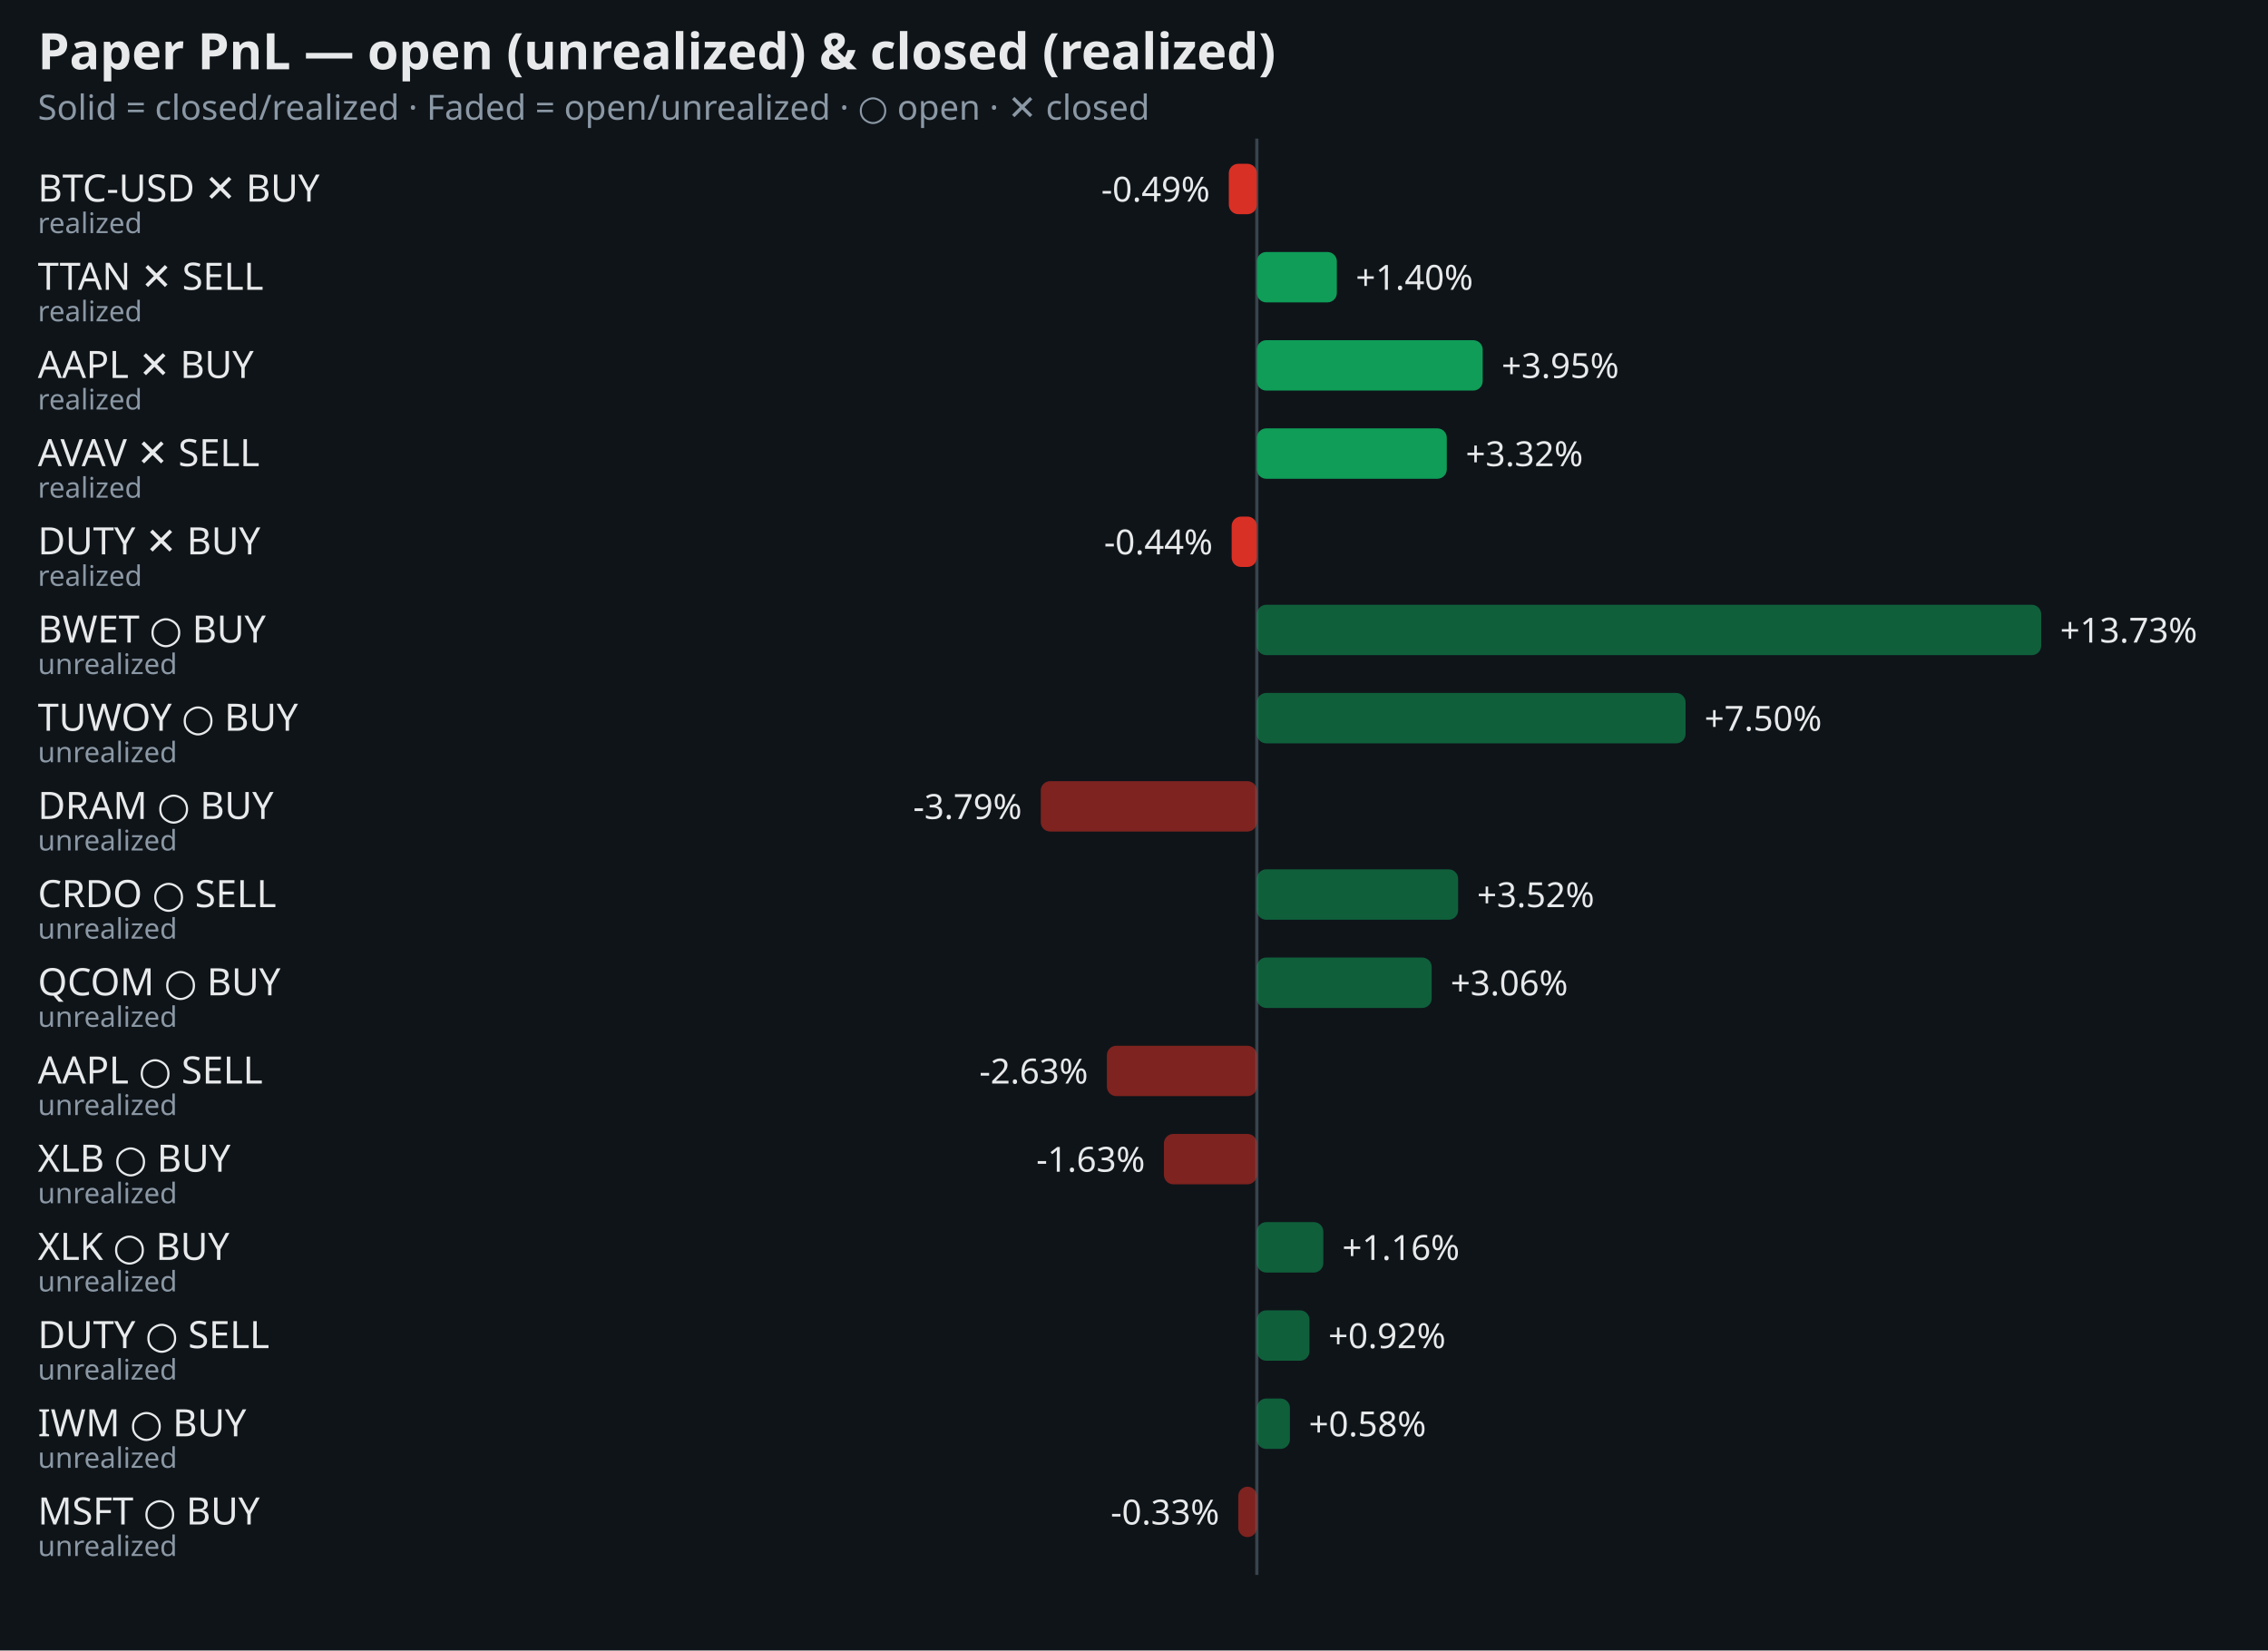
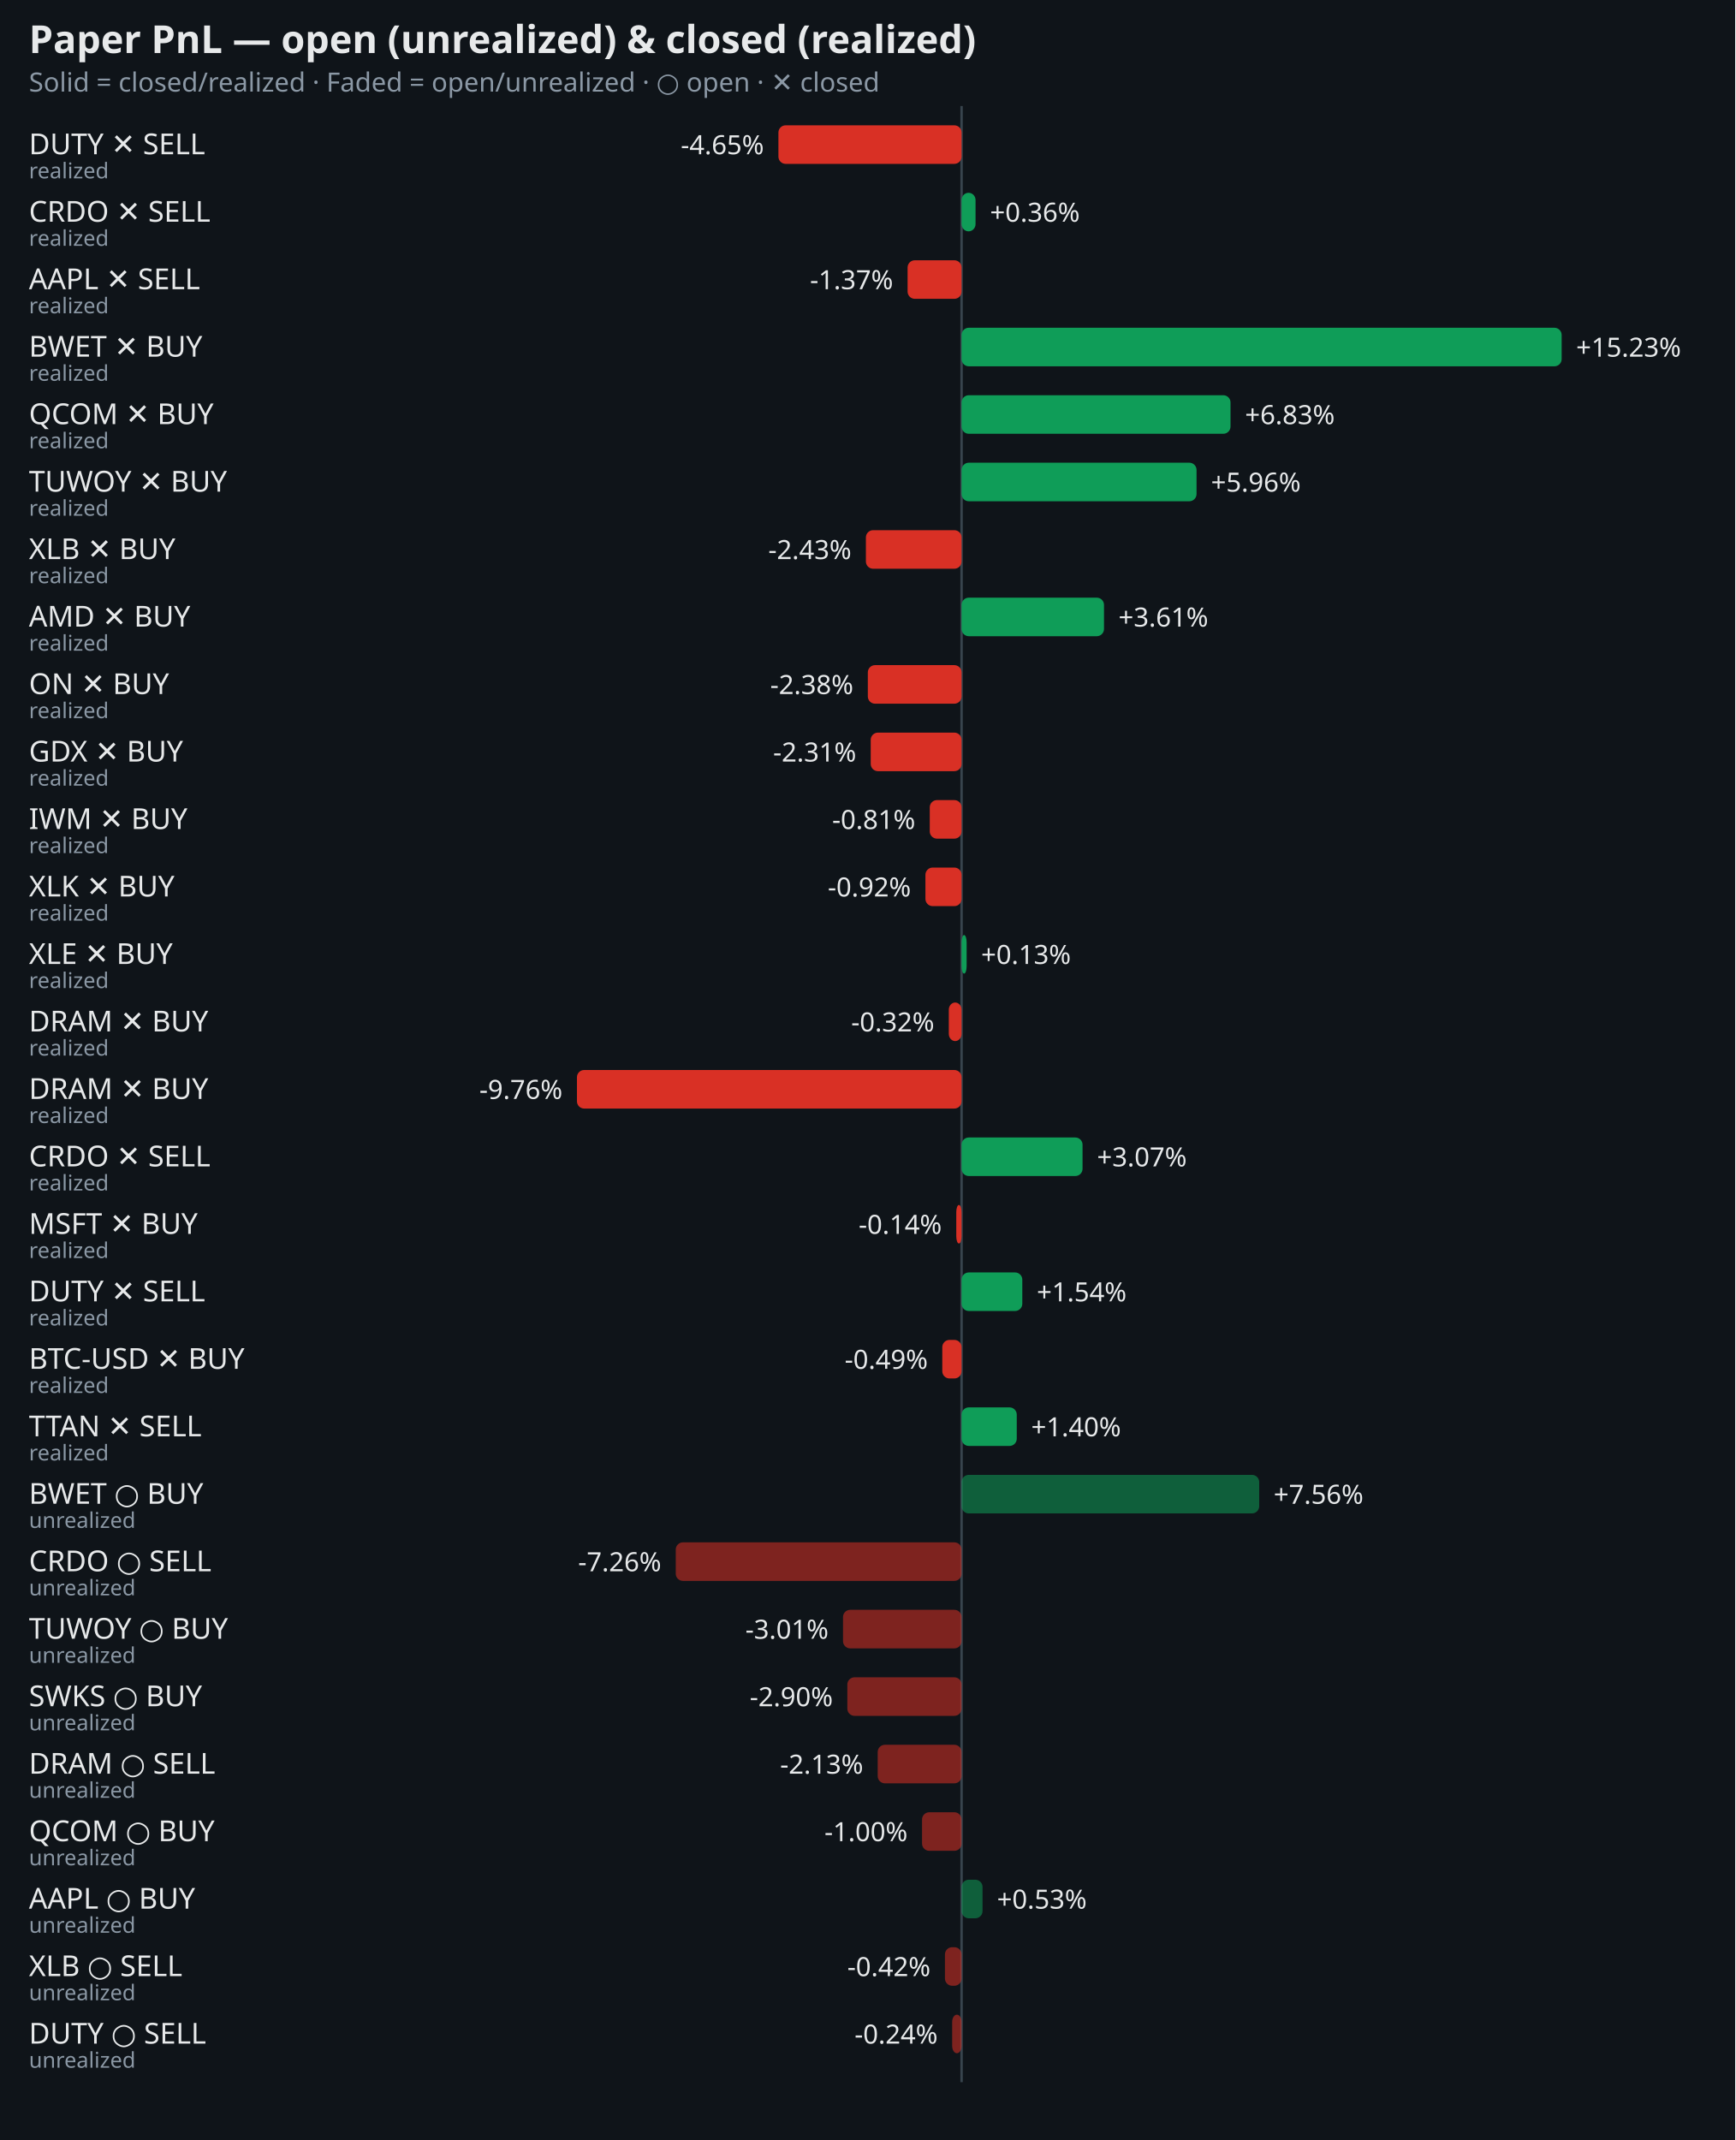
- <svg xmlns="http://www.w3.org/2000/svg" width="720" height="524" viewBox="0 0 720 524">
-   <rect width="720" height="524" fill="#0f1419" />
+ <svg xmlns="http://www.w3.org/2000/svg" width="720" height="888" viewBox="0 0 720 888">
+   <rect width="720" height="888" fill="#0f1419" />
  <text x="12" y="22" fill="#e7e9ea" font-family="ui-sans-serif,system-ui,sans-serif" font-size="16" font-weight="600">Paper PnL — open (unrealized) &amp; closed (realized)</text>
  <text x="12" y="38" fill="#8b98a5" font-family="ui-sans-serif,system-ui,sans-serif" font-size="11">Solid = closed/realized · Faded = open/unrealized · ○ open · ✕ closed</text>
-   <line x1="399" y1="44" x2="399" y2="500" stroke="#38444d" stroke-width="1" />
-   <text x="12" y="64" fill="#e7e9ea" font-family="ui-sans-serif,system-ui,sans-serif" font-size="12">BTC-USD ✕ BUY</text>
+   <line x1="399" y1="44" x2="399" y2="864" stroke="#38444d" stroke-width="1" />
+   <text x="12" y="64" fill="#e7e9ea" font-family="ui-sans-serif,system-ui,sans-serif" font-size="12">DUTY ✕ SELL</text>
  <text x="12" y="74" fill="#8b98a5" font-family="ui-sans-serif,system-ui,sans-serif" font-size="9">realized</text>
-   <rect x="390.1" y="52" width="8.9" height="16" rx="3" fill="#d93025" opacity="1" />
-   <text x="384.1" y="64" text-anchor="end" fill="#e7e9ea" font-family="ui-sans-serif,system-ui,sans-serif" font-size="11">-0.49%</text>
-   <text x="12" y="92" fill="#e7e9ea" font-family="ui-sans-serif,system-ui,sans-serif" font-size="12">TTAN ✕ SELL</text>
+   <rect x="323.0" y="52" width="76.0" height="16" rx="3" fill="#d93025" opacity="1" />
+   <text x="317.0" y="64" text-anchor="end" fill="#e7e9ea" font-family="ui-sans-serif,system-ui,sans-serif" font-size="11">-4.65%</text>
+   <text x="12" y="92" fill="#e7e9ea" font-family="ui-sans-serif,system-ui,sans-serif" font-size="12">CRDO ✕ SELL</text>
  <text x="12" y="102" fill="#8b98a5" font-family="ui-sans-serif,system-ui,sans-serif" font-size="9">realized</text>
-   <rect x="399.0" y="80" width="25.4" height="16" rx="3" fill="#0f9d58" opacity="1" />
-   <text x="430.4" y="92" text-anchor="start" fill="#e7e9ea" font-family="ui-sans-serif,system-ui,sans-serif" font-size="11">+1.40%</text>
-   <text x="12" y="120" fill="#e7e9ea" font-family="ui-sans-serif,system-ui,sans-serif" font-size="12">AAPL ✕ BUY</text>
+   <rect x="399.0" y="80" width="5.8" height="16" rx="3" fill="#0f9d58" opacity="1" />
+   <text x="410.8" y="92" text-anchor="start" fill="#e7e9ea" font-family="ui-sans-serif,system-ui,sans-serif" font-size="11">+0.36%</text>
+   <text x="12" y="120" fill="#e7e9ea" font-family="ui-sans-serif,system-ui,sans-serif" font-size="12">AAPL ✕ SELL</text>
  <text x="12" y="130" fill="#8b98a5" font-family="ui-sans-serif,system-ui,sans-serif" font-size="9">realized</text>
-   <rect x="399.0" y="108" width="71.7" height="16" rx="3" fill="#0f9d58" opacity="1" />
-   <text x="476.7" y="120" text-anchor="start" fill="#e7e9ea" font-family="ui-sans-serif,system-ui,sans-serif" font-size="11">+3.95%</text>
-   <text x="12" y="148" fill="#e7e9ea" font-family="ui-sans-serif,system-ui,sans-serif" font-size="12">AVAV ✕ SELL</text>
+   <rect x="376.6" y="108" width="22.4" height="16" rx="3" fill="#d93025" opacity="1" />
+   <text x="370.6" y="120" text-anchor="end" fill="#e7e9ea" font-family="ui-sans-serif,system-ui,sans-serif" font-size="11">-1.37%</text>
+   <text x="12" y="148" fill="#e7e9ea" font-family="ui-sans-serif,system-ui,sans-serif" font-size="12">BWET ✕ BUY</text>
  <text x="12" y="158" fill="#8b98a5" font-family="ui-sans-serif,system-ui,sans-serif" font-size="9">realized</text>
-   <rect x="399.0" y="136" width="60.3" height="16" rx="3" fill="#0f9d58" opacity="1" />
-   <text x="465.3" y="148" text-anchor="start" fill="#e7e9ea" font-family="ui-sans-serif,system-ui,sans-serif" font-size="11">+3.32%</text>
-   <text x="12" y="176" fill="#e7e9ea" font-family="ui-sans-serif,system-ui,sans-serif" font-size="12">DUTY ✕ BUY</text>
+   <rect x="399.0" y="136" width="249.0" height="16" rx="3" fill="#0f9d58" opacity="1" />
+   <text x="654.0" y="148" text-anchor="start" fill="#e7e9ea" font-family="ui-sans-serif,system-ui,sans-serif" font-size="11">+15.23%</text>
+   <text x="12" y="176" fill="#e7e9ea" font-family="ui-sans-serif,system-ui,sans-serif" font-size="12">QCOM ✕ BUY</text>
  <text x="12" y="186" fill="#8b98a5" font-family="ui-sans-serif,system-ui,sans-serif" font-size="9">realized</text>
-   <rect x="391.0" y="164" width="8.0" height="16" rx="3" fill="#d93025" opacity="1" />
-   <text x="385.0" y="176" text-anchor="end" fill="#e7e9ea" font-family="ui-sans-serif,system-ui,sans-serif" font-size="11">-0.44%</text>
-   <text x="12" y="204" fill="#e7e9ea" font-family="ui-sans-serif,system-ui,sans-serif" font-size="12">BWET ○ BUY</text>
-   <text x="12" y="214" fill="#8b98a5" font-family="ui-sans-serif,system-ui,sans-serif" font-size="9">unrealized</text>
-   <rect x="399.0" y="192" width="249.0" height="16" rx="3" fill="#0f9d58" opacity="0.55" />
-   <text x="654.0" y="204" text-anchor="start" fill="#e7e9ea" font-family="ui-sans-serif,system-ui,sans-serif" font-size="11">+13.73%</text>
-   <text x="12" y="232" fill="#e7e9ea" font-family="ui-sans-serif,system-ui,sans-serif" font-size="12">TUWOY ○ BUY</text>
-   <text x="12" y="242" fill="#8b98a5" font-family="ui-sans-serif,system-ui,sans-serif" font-size="9">unrealized</text>
-   <rect x="399.0" y="220" width="136.1" height="16" rx="3" fill="#0f9d58" opacity="0.55" />
-   <text x="541.1" y="232" text-anchor="start" fill="#e7e9ea" font-family="ui-sans-serif,system-ui,sans-serif" font-size="11">+7.50%</text>
-   <text x="12" y="260" fill="#e7e9ea" font-family="ui-sans-serif,system-ui,sans-serif" font-size="12">DRAM ○ BUY</text>
-   <text x="12" y="270" fill="#8b98a5" font-family="ui-sans-serif,system-ui,sans-serif" font-size="9">unrealized</text>
-   <rect x="330.4" y="248" width="68.6" height="16" rx="3" fill="#d93025" opacity="0.55" />
-   <text x="324.4" y="260" text-anchor="end" fill="#e7e9ea" font-family="ui-sans-serif,system-ui,sans-serif" font-size="11">-3.79%</text>
-   <text x="12" y="288" fill="#e7e9ea" font-family="ui-sans-serif,system-ui,sans-serif" font-size="12">CRDO ○ SELL</text>
-   <text x="12" y="298" fill="#8b98a5" font-family="ui-sans-serif,system-ui,sans-serif" font-size="9">unrealized</text>
-   <rect x="399.0" y="276" width="63.9" height="16" rx="3" fill="#0f9d58" opacity="0.55" />
-   <text x="468.9" y="288" text-anchor="start" fill="#e7e9ea" font-family="ui-sans-serif,system-ui,sans-serif" font-size="11">+3.52%</text>
-   <text x="12" y="316" fill="#e7e9ea" font-family="ui-sans-serif,system-ui,sans-serif" font-size="12">QCOM ○ BUY</text>
-   <text x="12" y="326" fill="#8b98a5" font-family="ui-sans-serif,system-ui,sans-serif" font-size="9">unrealized</text>
-   <rect x="399.0" y="304" width="55.5" height="16" rx="3" fill="#0f9d58" opacity="0.55" />
-   <text x="460.5" y="316" text-anchor="start" fill="#e7e9ea" font-family="ui-sans-serif,system-ui,sans-serif" font-size="11">+3.06%</text>
-   <text x="12" y="344" fill="#e7e9ea" font-family="ui-sans-serif,system-ui,sans-serif" font-size="12">AAPL ○ SELL</text>
-   <text x="12" y="354" fill="#8b98a5" font-family="ui-sans-serif,system-ui,sans-serif" font-size="9">unrealized</text>
-   <rect x="351.4" y="332" width="47.6" height="16" rx="3" fill="#d93025" opacity="0.55" />
-   <text x="345.4" y="344" text-anchor="end" fill="#e7e9ea" font-family="ui-sans-serif,system-ui,sans-serif" font-size="11">-2.63%</text>
-   <text x="12" y="372" fill="#e7e9ea" font-family="ui-sans-serif,system-ui,sans-serif" font-size="12">XLB ○ BUY</text>
-   <text x="12" y="382" fill="#8b98a5" font-family="ui-sans-serif,system-ui,sans-serif" font-size="9">unrealized</text>
-   <rect x="369.5" y="360" width="29.5" height="16" rx="3" fill="#d93025" opacity="0.55" />
-   <text x="363.5" y="372" text-anchor="end" fill="#e7e9ea" font-family="ui-sans-serif,system-ui,sans-serif" font-size="11">-1.63%</text>
-   <text x="12" y="400" fill="#e7e9ea" font-family="ui-sans-serif,system-ui,sans-serif" font-size="12">XLK ○ BUY</text>
-   <text x="12" y="410" fill="#8b98a5" font-family="ui-sans-serif,system-ui,sans-serif" font-size="9">unrealized</text>
-   <rect x="399.0" y="388" width="21.1" height="16" rx="3" fill="#0f9d58" opacity="0.55" />
-   <text x="426.1" y="400" text-anchor="start" fill="#e7e9ea" font-family="ui-sans-serif,system-ui,sans-serif" font-size="11">+1.16%</text>
-   <text x="12" y="428" fill="#e7e9ea" font-family="ui-sans-serif,system-ui,sans-serif" font-size="12">DUTY ○ SELL</text>
-   <text x="12" y="438" fill="#8b98a5" font-family="ui-sans-serif,system-ui,sans-serif" font-size="9">unrealized</text>
-   <rect x="399.0" y="416" width="16.7" height="16" rx="3" fill="#0f9d58" opacity="0.55" />
-   <text x="421.7" y="428" text-anchor="start" fill="#e7e9ea" font-family="ui-sans-serif,system-ui,sans-serif" font-size="11">+0.92%</text>
-   <text x="12" y="456" fill="#e7e9ea" font-family="ui-sans-serif,system-ui,sans-serif" font-size="12">IWM ○ BUY</text>
-   <text x="12" y="466" fill="#8b98a5" font-family="ui-sans-serif,system-ui,sans-serif" font-size="9">unrealized</text>
-   <rect x="399.0" y="444" width="10.5" height="16" rx="3" fill="#0f9d58" opacity="0.55" />
-   <text x="415.5" y="456" text-anchor="start" fill="#e7e9ea" font-family="ui-sans-serif,system-ui,sans-serif" font-size="11">+0.58%</text>
-   <text x="12" y="484" fill="#e7e9ea" font-family="ui-sans-serif,system-ui,sans-serif" font-size="12">MSFT ○ BUY</text>
-   <text x="12" y="494" fill="#8b98a5" font-family="ui-sans-serif,system-ui,sans-serif" font-size="9">unrealized</text>
-   <rect x="393.1" y="472" width="5.9" height="16" rx="3" fill="#d93025" opacity="0.55" />
-   <text x="387.1" y="484" text-anchor="end" fill="#e7e9ea" font-family="ui-sans-serif,system-ui,sans-serif" font-size="11">-0.33%</text>
+   <rect x="399.0" y="164" width="111.6" height="16" rx="3" fill="#0f9d58" opacity="1" />
+   <text x="516.6" y="176" text-anchor="start" fill="#e7e9ea" font-family="ui-sans-serif,system-ui,sans-serif" font-size="11">+6.83%</text>
+   <text x="12" y="204" fill="#e7e9ea" font-family="ui-sans-serif,system-ui,sans-serif" font-size="12">TUWOY ✕ BUY</text>
+   <text x="12" y="214" fill="#8b98a5" font-family="ui-sans-serif,system-ui,sans-serif" font-size="9">realized</text>
+   <rect x="399.0" y="192" width="97.5" height="16" rx="3" fill="#0f9d58" opacity="1" />
+   <text x="502.5" y="204" text-anchor="start" fill="#e7e9ea" font-family="ui-sans-serif,system-ui,sans-serif" font-size="11">+5.96%</text>
+   <text x="12" y="232" fill="#e7e9ea" font-family="ui-sans-serif,system-ui,sans-serif" font-size="12">XLB ✕ BUY</text>
+   <text x="12" y="242" fill="#8b98a5" font-family="ui-sans-serif,system-ui,sans-serif" font-size="9">realized</text>
+   <rect x="359.3" y="220" width="39.7" height="16" rx="3" fill="#d93025" opacity="1" />
+   <text x="353.3" y="232" text-anchor="end" fill="#e7e9ea" font-family="ui-sans-serif,system-ui,sans-serif" font-size="11">-2.43%</text>
+   <text x="12" y="260" fill="#e7e9ea" font-family="ui-sans-serif,system-ui,sans-serif" font-size="12">AMD ✕ BUY</text>
+   <text x="12" y="270" fill="#8b98a5" font-family="ui-sans-serif,system-ui,sans-serif" font-size="9">realized</text>
+   <rect x="399.0" y="248" width="59.1" height="16" rx="3" fill="#0f9d58" opacity="1" />
+   <text x="464.1" y="260" text-anchor="start" fill="#e7e9ea" font-family="ui-sans-serif,system-ui,sans-serif" font-size="11">+3.61%</text>
+   <text x="12" y="288" fill="#e7e9ea" font-family="ui-sans-serif,system-ui,sans-serif" font-size="12">ON ✕ BUY</text>
+   <text x="12" y="298" fill="#8b98a5" font-family="ui-sans-serif,system-ui,sans-serif" font-size="9">realized</text>
+   <rect x="360.1" y="276" width="38.9" height="16" rx="3" fill="#d93025" opacity="1" />
+   <text x="354.1" y="288" text-anchor="end" fill="#e7e9ea" font-family="ui-sans-serif,system-ui,sans-serif" font-size="11">-2.38%</text>
+   <text x="12" y="316" fill="#e7e9ea" font-family="ui-sans-serif,system-ui,sans-serif" font-size="12">GDX ✕ BUY</text>
+   <text x="12" y="326" fill="#8b98a5" font-family="ui-sans-serif,system-ui,sans-serif" font-size="9">realized</text>
+   <rect x="361.3" y="304" width="37.7" height="16" rx="3" fill="#d93025" opacity="1" />
+   <text x="355.3" y="316" text-anchor="end" fill="#e7e9ea" font-family="ui-sans-serif,system-ui,sans-serif" font-size="11">-2.31%</text>
+   <text x="12" y="344" fill="#e7e9ea" font-family="ui-sans-serif,system-ui,sans-serif" font-size="12">IWM ✕ BUY</text>
+   <text x="12" y="354" fill="#8b98a5" font-family="ui-sans-serif,system-ui,sans-serif" font-size="9">realized</text>
+   <rect x="385.8" y="332" width="13.2" height="16" rx="3" fill="#d93025" opacity="1" />
+   <text x="379.8" y="344" text-anchor="end" fill="#e7e9ea" font-family="ui-sans-serif,system-ui,sans-serif" font-size="11">-0.81%</text>
+   <text x="12" y="372" fill="#e7e9ea" font-family="ui-sans-serif,system-ui,sans-serif" font-size="12">XLK ✕ BUY</text>
+   <text x="12" y="382" fill="#8b98a5" font-family="ui-sans-serif,system-ui,sans-serif" font-size="9">realized</text>
+   <rect x="384.0" y="360" width="15.0" height="16" rx="3" fill="#d93025" opacity="1" />
+   <text x="378.0" y="372" text-anchor="end" fill="#e7e9ea" font-family="ui-sans-serif,system-ui,sans-serif" font-size="11">-0.92%</text>
+   <text x="12" y="400" fill="#e7e9ea" font-family="ui-sans-serif,system-ui,sans-serif" font-size="12">XLE ✕ BUY</text>
+   <text x="12" y="410" fill="#8b98a5" font-family="ui-sans-serif,system-ui,sans-serif" font-size="9">realized</text>
+   <rect x="399.0" y="388" width="2.1" height="16" rx="3" fill="#0f9d58" opacity="1" />
+   <text x="407.1" y="400" text-anchor="start" fill="#e7e9ea" font-family="ui-sans-serif,system-ui,sans-serif" font-size="11">+0.13%</text>
+   <text x="12" y="428" fill="#e7e9ea" font-family="ui-sans-serif,system-ui,sans-serif" font-size="12">DRAM ✕ BUY</text>
+   <text x="12" y="438" fill="#8b98a5" font-family="ui-sans-serif,system-ui,sans-serif" font-size="9">realized</text>
+   <rect x="393.7" y="416" width="5.3" height="16" rx="3" fill="#d93025" opacity="1" />
+   <text x="387.7" y="428" text-anchor="end" fill="#e7e9ea" font-family="ui-sans-serif,system-ui,sans-serif" font-size="11">-0.32%</text>
+   <text x="12" y="456" fill="#e7e9ea" font-family="ui-sans-serif,system-ui,sans-serif" font-size="12">DRAM ✕ BUY</text>
+   <text x="12" y="466" fill="#8b98a5" font-family="ui-sans-serif,system-ui,sans-serif" font-size="9">realized</text>
+   <rect x="239.4" y="444" width="159.6" height="16" rx="3" fill="#d93025" opacity="1" />
+   <text x="233.4" y="456" text-anchor="end" fill="#e7e9ea" font-family="ui-sans-serif,system-ui,sans-serif" font-size="11">-9.76%</text>
+   <text x="12" y="484" fill="#e7e9ea" font-family="ui-sans-serif,system-ui,sans-serif" font-size="12">CRDO ✕ SELL</text>
+   <text x="12" y="494" fill="#8b98a5" font-family="ui-sans-serif,system-ui,sans-serif" font-size="9">realized</text>
+   <rect x="399.0" y="472" width="50.2" height="16" rx="3" fill="#0f9d58" opacity="1" />
+   <text x="455.2" y="484" text-anchor="start" fill="#e7e9ea" font-family="ui-sans-serif,system-ui,sans-serif" font-size="11">+3.07%</text>
+   <text x="12" y="512" fill="#e7e9ea" font-family="ui-sans-serif,system-ui,sans-serif" font-size="12">MSFT ✕ BUY</text>
+   <text x="12" y="522" fill="#8b98a5" font-family="ui-sans-serif,system-ui,sans-serif" font-size="9">realized</text>
+   <rect x="396.8" y="500" width="2.2" height="16" rx="3" fill="#d93025" opacity="1" />
+   <text x="390.8" y="512" text-anchor="end" fill="#e7e9ea" font-family="ui-sans-serif,system-ui,sans-serif" font-size="11">-0.14%</text>
+   <text x="12" y="540" fill="#e7e9ea" font-family="ui-sans-serif,system-ui,sans-serif" font-size="12">DUTY ✕ SELL</text>
+   <text x="12" y="550" fill="#8b98a5" font-family="ui-sans-serif,system-ui,sans-serif" font-size="9">realized</text>
+   <rect x="399.0" y="528" width="25.2" height="16" rx="3" fill="#0f9d58" opacity="1" />
+   <text x="430.2" y="540" text-anchor="start" fill="#e7e9ea" font-family="ui-sans-serif,system-ui,sans-serif" font-size="11">+1.54%</text>
+   <text x="12" y="568" fill="#e7e9ea" font-family="ui-sans-serif,system-ui,sans-serif" font-size="12">BTC-USD ✕ BUY</text>
+   <text x="12" y="578" fill="#8b98a5" font-family="ui-sans-serif,system-ui,sans-serif" font-size="9">realized</text>
+   <rect x="391.0" y="556" width="8.0" height="16" rx="3" fill="#d93025" opacity="1" />
+   <text x="385.0" y="568" text-anchor="end" fill="#e7e9ea" font-family="ui-sans-serif,system-ui,sans-serif" font-size="11">-0.49%</text>
+   <text x="12" y="596" fill="#e7e9ea" font-family="ui-sans-serif,system-ui,sans-serif" font-size="12">TTAN ✕ SELL</text>
+   <text x="12" y="606" fill="#8b98a5" font-family="ui-sans-serif,system-ui,sans-serif" font-size="9">realized</text>
+   <rect x="399.0" y="584" width="22.9" height="16" rx="3" fill="#0f9d58" opacity="1" />
+   <text x="427.9" y="596" text-anchor="start" fill="#e7e9ea" font-family="ui-sans-serif,system-ui,sans-serif" font-size="11">+1.40%</text>
+   <text x="12" y="624" fill="#e7e9ea" font-family="ui-sans-serif,system-ui,sans-serif" font-size="12">BWET ○ BUY</text>
+   <text x="12" y="634" fill="#8b98a5" font-family="ui-sans-serif,system-ui,sans-serif" font-size="9">unrealized</text>
+   <rect x="399.0" y="612" width="123.5" height="16" rx="3" fill="#0f9d58" opacity="0.55" />
+   <text x="528.5" y="624" text-anchor="start" fill="#e7e9ea" font-family="ui-sans-serif,system-ui,sans-serif" font-size="11">+7.56%</text>
+   <text x="12" y="652" fill="#e7e9ea" font-family="ui-sans-serif,system-ui,sans-serif" font-size="12">CRDO ○ SELL</text>
+   <text x="12" y="662" fill="#8b98a5" font-family="ui-sans-serif,system-ui,sans-serif" font-size="9">unrealized</text>
+   <rect x="280.4" y="640" width="118.6" height="16" rx="3" fill="#d93025" opacity="0.55" />
+   <text x="274.4" y="652" text-anchor="end" fill="#e7e9ea" font-family="ui-sans-serif,system-ui,sans-serif" font-size="11">-7.26%</text>
+   <text x="12" y="680" fill="#e7e9ea" font-family="ui-sans-serif,system-ui,sans-serif" font-size="12">TUWOY ○ BUY</text>
+   <text x="12" y="690" fill="#8b98a5" font-family="ui-sans-serif,system-ui,sans-serif" font-size="9">unrealized</text>
+   <rect x="349.8" y="668" width="49.2" height="16" rx="3" fill="#d93025" opacity="0.55" />
+   <text x="343.8" y="680" text-anchor="end" fill="#e7e9ea" font-family="ui-sans-serif,system-ui,sans-serif" font-size="11">-3.01%</text>
+   <text x="12" y="708" fill="#e7e9ea" font-family="ui-sans-serif,system-ui,sans-serif" font-size="12">SWKS ○ BUY</text>
+   <text x="12" y="718" fill="#8b98a5" font-family="ui-sans-serif,system-ui,sans-serif" font-size="9">unrealized</text>
+   <rect x="351.6" y="696" width="47.4" height="16" rx="3" fill="#d93025" opacity="0.55" />
+   <text x="345.6" y="708" text-anchor="end" fill="#e7e9ea" font-family="ui-sans-serif,system-ui,sans-serif" font-size="11">-2.90%</text>
+   <text x="12" y="736" fill="#e7e9ea" font-family="ui-sans-serif,system-ui,sans-serif" font-size="12">DRAM ○ SELL</text>
+   <text x="12" y="746" fill="#8b98a5" font-family="ui-sans-serif,system-ui,sans-serif" font-size="9">unrealized</text>
+   <rect x="364.2" y="724" width="34.8" height="16" rx="3" fill="#d93025" opacity="0.55" />
+   <text x="358.2" y="736" text-anchor="end" fill="#e7e9ea" font-family="ui-sans-serif,system-ui,sans-serif" font-size="11">-2.13%</text>
+   <text x="12" y="764" fill="#e7e9ea" font-family="ui-sans-serif,system-ui,sans-serif" font-size="12">QCOM ○ BUY</text>
+   <text x="12" y="774" fill="#8b98a5" font-family="ui-sans-serif,system-ui,sans-serif" font-size="9">unrealized</text>
+   <rect x="382.6" y="752" width="16.4" height="16" rx="3" fill="#d93025" opacity="0.55" />
+   <text x="376.6" y="764" text-anchor="end" fill="#e7e9ea" font-family="ui-sans-serif,system-ui,sans-serif" font-size="11">-1.00%</text>
+   <text x="12" y="792" fill="#e7e9ea" font-family="ui-sans-serif,system-ui,sans-serif" font-size="12">AAPL ○ BUY</text>
+   <text x="12" y="802" fill="#8b98a5" font-family="ui-sans-serif,system-ui,sans-serif" font-size="9">unrealized</text>
+   <rect x="399.0" y="780" width="8.7" height="16" rx="3" fill="#0f9d58" opacity="0.55" />
+   <text x="413.7" y="792" text-anchor="start" fill="#e7e9ea" font-family="ui-sans-serif,system-ui,sans-serif" font-size="11">+0.53%</text>
+   <text x="12" y="820" fill="#e7e9ea" font-family="ui-sans-serif,system-ui,sans-serif" font-size="12">XLB ○ SELL</text>
+   <text x="12" y="830" fill="#8b98a5" font-family="ui-sans-serif,system-ui,sans-serif" font-size="9">unrealized</text>
+   <rect x="392.1" y="808" width="6.9" height="16" rx="3" fill="#d93025" opacity="0.55" />
+   <text x="386.1" y="820" text-anchor="end" fill="#e7e9ea" font-family="ui-sans-serif,system-ui,sans-serif" font-size="11">-0.42%</text>
+   <text x="12" y="848" fill="#e7e9ea" font-family="ui-sans-serif,system-ui,sans-serif" font-size="12">DUTY ○ SELL</text>
+   <text x="12" y="858" fill="#8b98a5" font-family="ui-sans-serif,system-ui,sans-serif" font-size="9">unrealized</text>
+   <rect x="395.1" y="836" width="3.9" height="16" rx="3" fill="#d93025" opacity="0.55" />
+   <text x="389.1" y="848" text-anchor="end" fill="#e7e9ea" font-family="ui-sans-serif,system-ui,sans-serif" font-size="11">-0.24%</text>
</svg>
